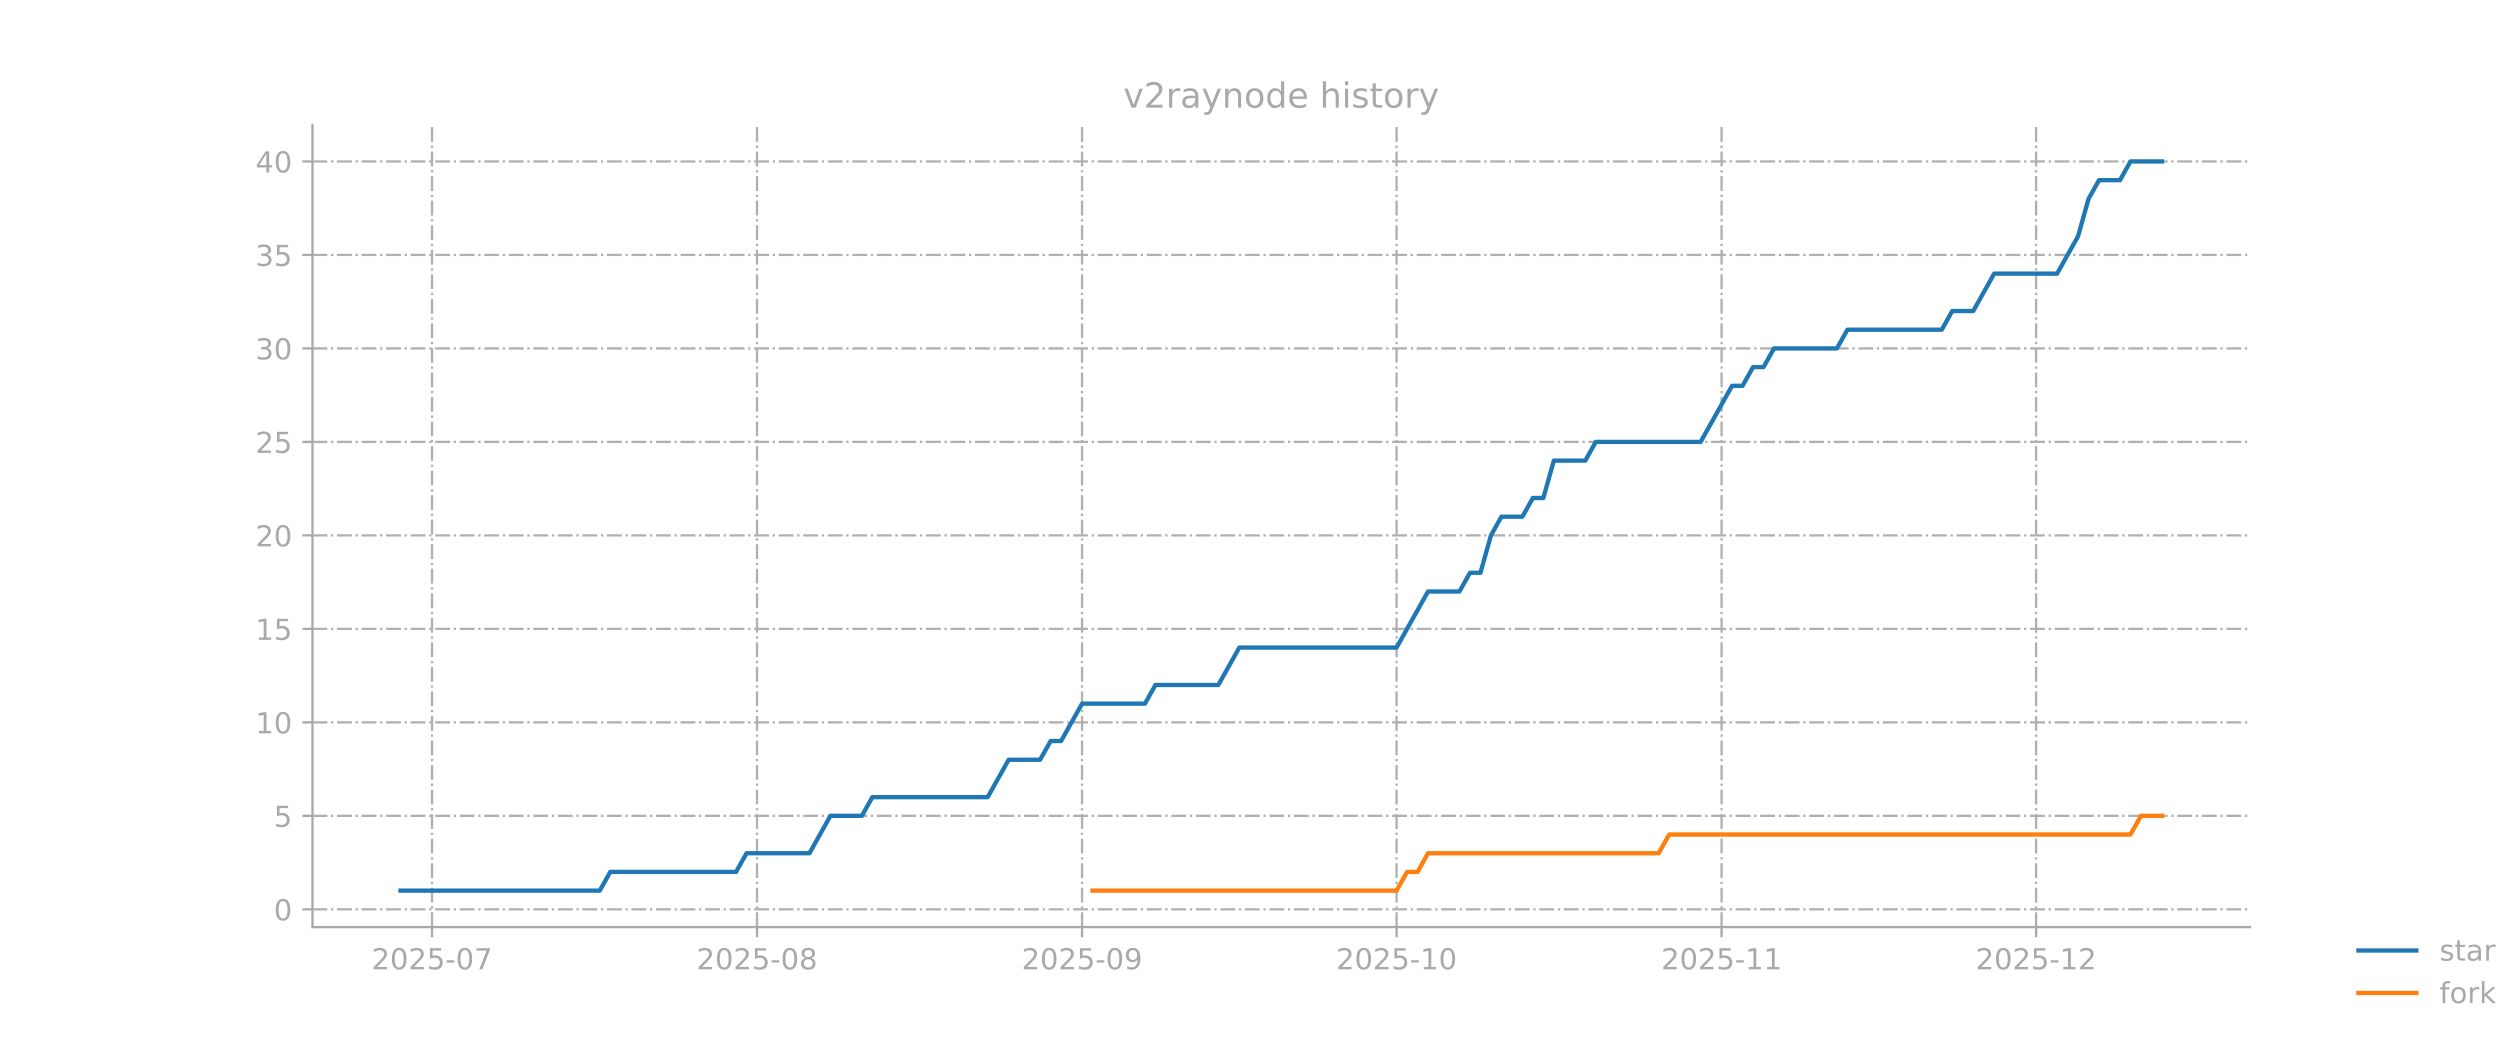
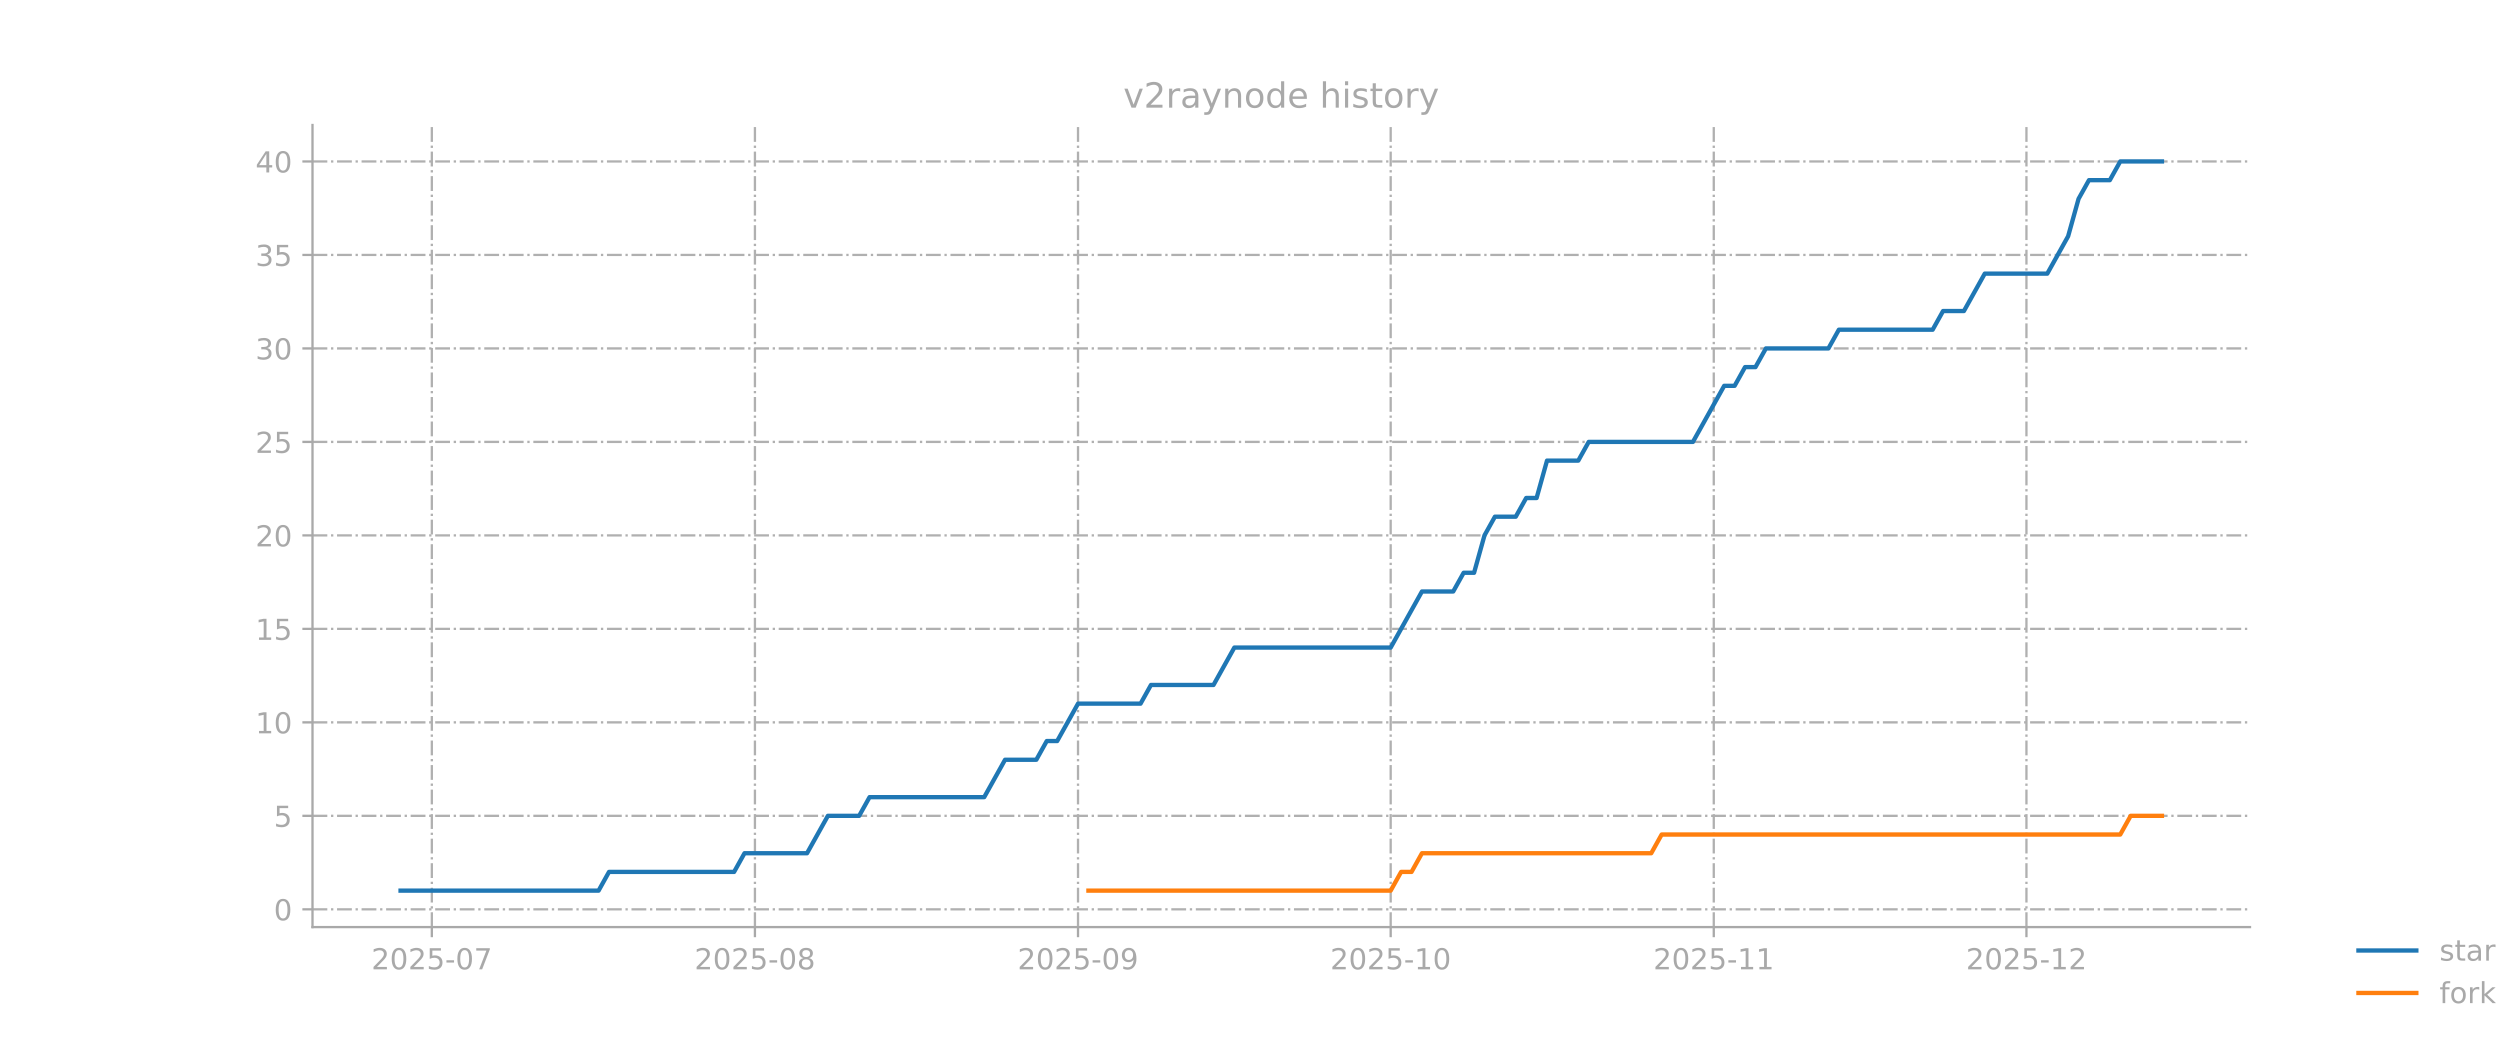
<svg xmlns="http://www.w3.org/2000/svg" xmlns:xlink="http://www.w3.org/1999/xlink" width="864pt" height="360pt" viewBox="0 0 864 360" version="1.1">
  <defs>
    <style type="text/css">*{stroke-linejoin: round; stroke-linecap: butt}</style>
  </defs>
  <g id="figure_1">
    <g id="patch_1">
      <path d="M 0 360  L 864 360  L 864 0  L 0 0  L 0 360  z " style="fill: none; opacity: 0" />
    </g>
    <g id="axes_1">
      <g id="patch_2">
        <path d="M 108 320.4  L 777.6 320.4  L 777.6 43.2  L 108 43.2  L 108 320.4  z " style="fill: none; opacity: 0" />
      </g>
      <g id="matplotlib.axis_1">
        <g id="xtick_1">
          <g id="line2d_1">
-             <path d="M 149.306 320.4  L 149.306 43.2  " clip-path="url(#pf44a3a2ef0)" style="fill: none; stroke-dasharray: 5.12,1.28,0.8,1.28; stroke-dashoffset: 0; stroke: #b0b0b0; stroke-width: 0.8" />
+             <path d="M 149.242 320.4  L 149.242 43.2  " clip-path="url(#p4a48245d51)" style="fill: none; stroke-dasharray: 5.12,1.28,0.8,1.28; stroke-dashoffset: 0; stroke: #b0b0b0; stroke-width: 0.8" />
          </g>
          <g id="line2d_2">
            <defs>
-               <path id="meaacf8dfec" d="M 0 0  L 0 3.5  " style="stroke: #a9a9a9; stroke-width: 0.8" />
+               <path id="m61db019146" d="M 0 0  L 0 3.5  " style="stroke: #a9a9a9; stroke-width: 0.8" />
            </defs>
            <g>
-               <use xlink:href="#meaacf8dfec" x="149.306" y="320.4" style="fill: #a9a9a9; stroke: #a9a9a9; stroke-width: 0.8" />
+               <use xlink:href="#m61db019146" x="149.242" y="320.4" style="fill: #a9a9a9; stroke: #a9a9a9; stroke-width: 0.8" />
            </g>
          </g>
          <g id="text_1">
-             <g style="fill: #a9a9a9" transform="translate(128.4151 334.9984) scale(0.1 -0.1)">
+             <g style="fill: #a9a9a9" transform="translate(128.3508 334.9984) scale(0.1 -0.1)">
              <defs>
                <path id="DejaVuSans-32" d="M 1228 531  L 3431 531  L 3431 0  L 469 0  L 469 531  Q 828 903 1448 1529  Q 2069 2156 2228 2338  Q 2531 2678 2651 2914  Q 2772 3150 2772 3378  Q 2772 3750 2511 3984  Q 2250 4219 1831 4219  Q 1534 4219 1204 4116  Q 875 4013 500 3803  L 500 4441  Q 881 4594 1212 4672  Q 1544 4750 1819 4750  Q 2544 4750 2975 4387  Q 3406 4025 3406 3419  Q 3406 3131 3298 2873  Q 3191 2616 2906 2266  Q 2828 2175 2409 1742  Q 1991 1309 1228 531  z " transform="scale(0.015625)" />
                <path id="DejaVuSans-30" d="M 2034 4250  Q 1547 4250 1301 3770  Q 1056 3291 1056 2328  Q 1056 1369 1301 889  Q 1547 409 2034 409  Q 2525 409 2770 889  Q 3016 1369 3016 2328  Q 3016 3291 2770 3770  Q 2525 4250 2034 4250  z M 2034 4750  Q 2819 4750 3233 4129  Q 3647 3509 3647 2328  Q 3647 1150 3233 529  Q 2819 -91 2034 -91  Q 1250 -91 836 529  Q 422 1150 422 2328  Q 422 3509 836 4129  Q 1250 4750 2034 4750  z " transform="scale(0.015625)" />
                <path id="DejaVuSans-35" d="M 691 4666  L 3169 4666  L 3169 4134  L 1269 4134  L 1269 2991  Q 1406 3038 1543 3061  Q 1681 3084 1819 3084  Q 2600 3084 3056 2656  Q 3513 2228 3513 1497  Q 3513 744 3044 326  Q 2575 -91 1722 -91  Q 1428 -91 1123 -41  Q 819 9 494 109  L 494 744  Q 775 591 1075 516  Q 1375 441 1709 441  Q 2250 441 2565 725  Q 2881 1009 2881 1497  Q 2881 1984 2565 2268  Q 2250 2553 1709 2553  Q 1456 2553 1204 2497  Q 953 2441 691 2322  L 691 4666  z " transform="scale(0.015625)" />
                <path id="DejaVuSans-2d" d="M 313 2009  L 1997 2009  L 1997 1497  L 313 1497  L 313 2009  z " transform="scale(0.015625)" />
                <path id="DejaVuSans-37" d="M 525 4666  L 3525 4666  L 3525 4397  L 1831 0  L 1172 0  L 2766 4134  L 525 4134  L 525 4666  z " transform="scale(0.015625)" />
              </defs>
              <use xlink:href="#DejaVuSans-32" />
              <use xlink:href="#DejaVuSans-30" transform="translate(63.62305 0)" />
              <use xlink:href="#DejaVuSans-32" transform="translate(127.2461 0)" />
              <use xlink:href="#DejaVuSans-35" transform="translate(190.8691 0)" />
              <use xlink:href="#DejaVuSans-2d" transform="translate(254.4922 0)" />
              <use xlink:href="#DejaVuSans-30" transform="translate(290.5762 0)" />
              <use xlink:href="#DejaVuSans-37" transform="translate(354.1992 0)" />
            </g>
          </g>
        </g>
        <g id="xtick_2">
          <g id="line2d_3">
-             <path d="M 261.631 320.4  L 261.631 43.2  " clip-path="url(#pf44a3a2ef0)" style="fill: none; stroke-dasharray: 5.12,1.28,0.8,1.28; stroke-dashoffset: 0; stroke: #b0b0b0; stroke-width: 0.8" />
+             <path d="M 260.902 320.4  L 260.902 43.2  " clip-path="url(#p4a48245d51)" style="fill: none; stroke-dasharray: 5.12,1.28,0.8,1.28; stroke-dashoffset: 0; stroke: #b0b0b0; stroke-width: 0.8" />
          </g>
          <g id="line2d_4">
            <g>
-               <use xlink:href="#meaacf8dfec" x="261.631" y="320.4" style="fill: #a9a9a9; stroke: #a9a9a9; stroke-width: 0.8" />
+               <use xlink:href="#m61db019146" x="260.902" y="320.4" style="fill: #a9a9a9; stroke: #a9a9a9; stroke-width: 0.8" />
            </g>
          </g>
          <g id="text_2">
-             <g style="fill: #a9a9a9" transform="translate(240.7398 334.9984) scale(0.1 -0.1)">
+             <g style="fill: #a9a9a9" transform="translate(240.0108 334.9984) scale(0.1 -0.1)">
              <defs>
                <path id="DejaVuSans-38" d="M 2034 2216  Q 1584 2216 1326 1975  Q 1069 1734 1069 1313  Q 1069 891 1326 650  Q 1584 409 2034 409  Q 2484 409 2743 651  Q 3003 894 3003 1313  Q 3003 1734 2745 1975  Q 2488 2216 2034 2216  z M 1403 2484  Q 997 2584 770 2862  Q 544 3141 544 3541  Q 544 4100 942 4425  Q 1341 4750 2034 4750  Q 2731 4750 3128 4425  Q 3525 4100 3525 3541  Q 3525 3141 3298 2862  Q 3072 2584 2669 2484  Q 3125 2378 3379 2068  Q 3634 1759 3634 1313  Q 3634 634 3220 271  Q 2806 -91 2034 -91  Q 1263 -91 848 271  Q 434 634 434 1313  Q 434 1759 690 2068  Q 947 2378 1403 2484  z M 1172 3481  Q 1172 3119 1398 2916  Q 1625 2713 2034 2713  Q 2441 2713 2670 2916  Q 2900 3119 2900 3481  Q 2900 3844 2670 4047  Q 2441 4250 2034 4250  Q 1625 4250 1398 4047  Q 1172 3844 1172 3481  z " transform="scale(0.015625)" />
              </defs>
              <use xlink:href="#DejaVuSans-32" />
              <use xlink:href="#DejaVuSans-30" transform="translate(63.62305 0)" />
              <use xlink:href="#DejaVuSans-32" transform="translate(127.2461 0)" />
              <use xlink:href="#DejaVuSans-35" transform="translate(190.8691 0)" />
              <use xlink:href="#DejaVuSans-2d" transform="translate(254.4922 0)" />
              <use xlink:href="#DejaVuSans-30" transform="translate(290.5762 0)" />
              <use xlink:href="#DejaVuSans-38" transform="translate(354.1992 0)" />
            </g>
          </g>
        </g>
        <g id="xtick_3">
          <g id="line2d_5">
-             <path d="M 373.956 320.4  L 373.956 43.2  " clip-path="url(#pf44a3a2ef0)" style="fill: none; stroke-dasharray: 5.12,1.28,0.8,1.28; stroke-dashoffset: 0; stroke: #b0b0b0; stroke-width: 0.8" />
+             <path d="M 372.562 320.4  L 372.562 43.2  " clip-path="url(#p4a48245d51)" style="fill: none; stroke-dasharray: 5.12,1.28,0.8,1.28; stroke-dashoffset: 0; stroke: #b0b0b0; stroke-width: 0.8" />
          </g>
          <g id="line2d_6">
            <g>
-               <use xlink:href="#meaacf8dfec" x="373.956" y="320.4" style="fill: #a9a9a9; stroke: #a9a9a9; stroke-width: 0.8" />
+               <use xlink:href="#m61db019146" x="372.562" y="320.4" style="fill: #a9a9a9; stroke: #a9a9a9; stroke-width: 0.8" />
            </g>
          </g>
          <g id="text_3">
-             <g style="fill: #a9a9a9" transform="translate(353.0644 334.9984) scale(0.1 -0.1)">
+             <g style="fill: #a9a9a9" transform="translate(351.6708 334.9984) scale(0.1 -0.1)">
              <defs>
                <path id="DejaVuSans-39" d="M 703 97  L 703 672  Q 941 559 1184 500  Q 1428 441 1663 441  Q 2288 441 2617 861  Q 2947 1281 2994 2138  Q 2813 1869 2534 1725  Q 2256 1581 1919 1581  Q 1219 1581 811 2004  Q 403 2428 403 3163  Q 403 3881 828 4315  Q 1253 4750 1959 4750  Q 2769 4750 3195 4129  Q 3622 3509 3622 2328  Q 3622 1225 3098 567  Q 2575 -91 1691 -91  Q 1453 -91 1209 -44  Q 966 3 703 97  z M 1959 2075  Q 2384 2075 2632 2365  Q 2881 2656 2881 3163  Q 2881 3666 2632 3958  Q 2384 4250 1959 4250  Q 1534 4250 1286 3958  Q 1038 3666 1038 3163  Q 1038 2656 1286 2365  Q 1534 2075 1959 2075  z " transform="scale(0.015625)" />
              </defs>
              <use xlink:href="#DejaVuSans-32" />
              <use xlink:href="#DejaVuSans-30" transform="translate(63.62305 0)" />
              <use xlink:href="#DejaVuSans-32" transform="translate(127.2461 0)" />
              <use xlink:href="#DejaVuSans-35" transform="translate(190.8691 0)" />
              <use xlink:href="#DejaVuSans-2d" transform="translate(254.4922 0)" />
              <use xlink:href="#DejaVuSans-30" transform="translate(290.5762 0)" />
              <use xlink:href="#DejaVuSans-39" transform="translate(354.1992 0)" />
            </g>
          </g>
        </g>
        <g id="xtick_4">
          <g id="line2d_7">
-             <path d="M 482.657 320.4  L 482.657 43.2  " clip-path="url(#pf44a3a2ef0)" style="fill: none; stroke-dasharray: 5.12,1.28,0.8,1.28; stroke-dashoffset: 0; stroke: #b0b0b0; stroke-width: 0.8" />
+             <path d="M 480.62 320.4  L 480.62 43.2  " clip-path="url(#p4a48245d51)" style="fill: none; stroke-dasharray: 5.12,1.28,0.8,1.28; stroke-dashoffset: 0; stroke: #b0b0b0; stroke-width: 0.8" />
          </g>
          <g id="line2d_8">
            <g>
-               <use xlink:href="#meaacf8dfec" x="482.657" y="320.4" style="fill: #a9a9a9; stroke: #a9a9a9; stroke-width: 0.8" />
+               <use xlink:href="#m61db019146" x="480.62" y="320.4" style="fill: #a9a9a9; stroke: #a9a9a9; stroke-width: 0.8" />
            </g>
          </g>
          <g id="text_4">
-             <g style="fill: #a9a9a9" transform="translate(461.7657 334.9984) scale(0.1 -0.1)">
+             <g style="fill: #a9a9a9" transform="translate(459.7289 334.9984) scale(0.1 -0.1)">
              <defs>
                <path id="DejaVuSans-31" d="M 794 531  L 1825 531  L 1825 4091  L 703 3866  L 703 4441  L 1819 4666  L 2450 4666  L 2450 531  L 3481 531  L 3481 0  L 794 0  L 794 531  z " transform="scale(0.015625)" />
              </defs>
              <use xlink:href="#DejaVuSans-32" />
              <use xlink:href="#DejaVuSans-30" transform="translate(63.62305 0)" />
              <use xlink:href="#DejaVuSans-32" transform="translate(127.2461 0)" />
              <use xlink:href="#DejaVuSans-35" transform="translate(190.8691 0)" />
              <use xlink:href="#DejaVuSans-2d" transform="translate(254.4922 0)" />
              <use xlink:href="#DejaVuSans-31" transform="translate(290.5762 0)" />
              <use xlink:href="#DejaVuSans-30" transform="translate(354.1992 0)" />
            </g>
          </g>
        </g>
        <g id="xtick_5">
          <g id="line2d_9">
-             <path d="M 594.982 320.4  L 594.982 43.2  " clip-path="url(#pf44a3a2ef0)" style="fill: none; stroke-dasharray: 5.12,1.28,0.8,1.28; stroke-dashoffset: 0; stroke: #b0b0b0; stroke-width: 0.8" />
+             <path d="M 592.28 320.4  L 592.28 43.2  " clip-path="url(#p4a48245d51)" style="fill: none; stroke-dasharray: 5.12,1.28,0.8,1.28; stroke-dashoffset: 0; stroke: #b0b0b0; stroke-width: 0.8" />
          </g>
          <g id="line2d_10">
            <g>
-               <use xlink:href="#meaacf8dfec" x="594.982" y="320.4" style="fill: #a9a9a9; stroke: #a9a9a9; stroke-width: 0.8" />
+               <use xlink:href="#m61db019146" x="592.28" y="320.4" style="fill: #a9a9a9; stroke: #a9a9a9; stroke-width: 0.8" />
            </g>
          </g>
          <g id="text_5">
-             <g style="fill: #a9a9a9" transform="translate(574.0904 334.9984) scale(0.1 -0.1)">
+             <g style="fill: #a9a9a9" transform="translate(571.389 334.9984) scale(0.1 -0.1)">
              <use xlink:href="#DejaVuSans-32" />
              <use xlink:href="#DejaVuSans-30" transform="translate(63.62305 0)" />
              <use xlink:href="#DejaVuSans-32" transform="translate(127.2461 0)" />
              <use xlink:href="#DejaVuSans-35" transform="translate(190.8691 0)" />
              <use xlink:href="#DejaVuSans-2d" transform="translate(254.4922 0)" />
              <use xlink:href="#DejaVuSans-31" transform="translate(290.5762 0)" />
              <use xlink:href="#DejaVuSans-31" transform="translate(354.1992 0)" />
            </g>
          </g>
        </g>
        <g id="xtick_6">
          <g id="line2d_11">
-             <path d="M 703.683 320.4  L 703.683 43.2  " clip-path="url(#pf44a3a2ef0)" style="fill: none; stroke-dasharray: 5.12,1.28,0.8,1.28; stroke-dashoffset: 0; stroke: #b0b0b0; stroke-width: 0.8" />
+             <path d="M 700.338 320.4  L 700.338 43.2  " clip-path="url(#p4a48245d51)" style="fill: none; stroke-dasharray: 5.12,1.28,0.8,1.28; stroke-dashoffset: 0; stroke: #b0b0b0; stroke-width: 0.8" />
          </g>
          <g id="line2d_12">
            <g>
-               <use xlink:href="#meaacf8dfec" x="703.683" y="320.4" style="fill: #a9a9a9; stroke: #a9a9a9; stroke-width: 0.8" />
+               <use xlink:href="#m61db019146" x="700.338" y="320.4" style="fill: #a9a9a9; stroke: #a9a9a9; stroke-width: 0.8" />
            </g>
          </g>
          <g id="text_6">
-             <g style="fill: #a9a9a9" transform="translate(682.7917 334.9984) scale(0.1 -0.1)">
+             <g style="fill: #a9a9a9" transform="translate(679.4471 334.9984) scale(0.1 -0.1)">
              <use xlink:href="#DejaVuSans-32" />
              <use xlink:href="#DejaVuSans-30" transform="translate(63.62305 0)" />
              <use xlink:href="#DejaVuSans-32" transform="translate(127.2461 0)" />
              <use xlink:href="#DejaVuSans-35" transform="translate(190.8691 0)" />
              <use xlink:href="#DejaVuSans-2d" transform="translate(254.4922 0)" />
              <use xlink:href="#DejaVuSans-31" transform="translate(290.5762 0)" />
              <use xlink:href="#DejaVuSans-32" transform="translate(354.1992 0)" />
            </g>
          </g>
        </g>
      </g>
      <g id="matplotlib.axis_2">
        <g id="ytick_1">
          <g id="line2d_13">
-             <path d="M 108 314.262  L 777.6 314.262  " clip-path="url(#pf44a3a2ef0)" style="fill: none; stroke-dasharray: 5.12,1.28,0.8,1.28; stroke-dashoffset: 0; stroke: #b0b0b0; stroke-width: 0.8" />
+             <path d="M 108 314.262  L 777.6 314.262  " clip-path="url(#p4a48245d51)" style="fill: none; stroke-dasharray: 5.12,1.28,0.8,1.28; stroke-dashoffset: 0; stroke: #b0b0b0; stroke-width: 0.8" />
          </g>
          <g id="line2d_14">
            <defs>
-               <path id="mec40dddf67" d="M 0 0  L -3.5 0  " style="stroke: #a9a9a9; stroke-width: 0.8" />
+               <path id="mdeb0ba31e9" d="M 0 0  L -3.5 0  " style="stroke: #a9a9a9; stroke-width: 0.8" />
            </defs>
            <g>
-               <use xlink:href="#mec40dddf67" x="108" y="314.262" style="fill: #a9a9a9; stroke: #a9a9a9; stroke-width: 0.8" />
+               <use xlink:href="#mdeb0ba31e9" x="108" y="314.262" style="fill: #a9a9a9; stroke: #a9a9a9; stroke-width: 0.8" />
            </g>
          </g>
          <g id="text_7">
            <g style="fill: #a9a9a9" transform="translate(94.6375 318.0608) scale(0.1 -0.1)">
              <use xlink:href="#DejaVuSans-30" />
            </g>
          </g>
        </g>
        <g id="ytick_2">
          <g id="line2d_15">
-             <path d="M 108 281.954  L 777.6 281.954  " clip-path="url(#pf44a3a2ef0)" style="fill: none; stroke-dasharray: 5.12,1.28,0.8,1.28; stroke-dashoffset: 0; stroke: #b0b0b0; stroke-width: 0.8" />
+             <path d="M 108 281.954  L 777.6 281.954  " clip-path="url(#p4a48245d51)" style="fill: none; stroke-dasharray: 5.12,1.28,0.8,1.28; stroke-dashoffset: 0; stroke: #b0b0b0; stroke-width: 0.8" />
          </g>
          <g id="line2d_16">
            <g>
-               <use xlink:href="#mec40dddf67" x="108" y="281.954" style="fill: #a9a9a9; stroke: #a9a9a9; stroke-width: 0.8" />
+               <use xlink:href="#mdeb0ba31e9" x="108" y="281.954" style="fill: #a9a9a9; stroke: #a9a9a9; stroke-width: 0.8" />
            </g>
          </g>
          <g id="text_8">
            <g style="fill: #a9a9a9" transform="translate(94.6375 285.7531) scale(0.1 -0.1)">
              <use xlink:href="#DejaVuSans-35" />
            </g>
          </g>
        </g>
        <g id="ytick_3">
          <g id="line2d_17">
-             <path d="M 108 249.646  L 777.6 249.646  " clip-path="url(#pf44a3a2ef0)" style="fill: none; stroke-dasharray: 5.12,1.28,0.8,1.28; stroke-dashoffset: 0; stroke: #b0b0b0; stroke-width: 0.8" />
+             <path d="M 108 249.646  L 777.6 249.646  " clip-path="url(#p4a48245d51)" style="fill: none; stroke-dasharray: 5.12,1.28,0.8,1.28; stroke-dashoffset: 0; stroke: #b0b0b0; stroke-width: 0.8" />
          </g>
          <g id="line2d_18">
            <g>
-               <use xlink:href="#mec40dddf67" x="108" y="249.646" style="fill: #a9a9a9; stroke: #a9a9a9; stroke-width: 0.8" />
+               <use xlink:href="#mdeb0ba31e9" x="108" y="249.646" style="fill: #a9a9a9; stroke: #a9a9a9; stroke-width: 0.8" />
            </g>
          </g>
          <g id="text_9">
            <g style="fill: #a9a9a9" transform="translate(88.275 253.4454) scale(0.1 -0.1)">
              <use xlink:href="#DejaVuSans-31" />
              <use xlink:href="#DejaVuSans-30" transform="translate(63.62305 0)" />
            </g>
          </g>
        </g>
        <g id="ytick_4">
          <g id="line2d_19">
-             <path d="M 108 217.338  L 777.6 217.338  " clip-path="url(#pf44a3a2ef0)" style="fill: none; stroke-dasharray: 5.12,1.28,0.8,1.28; stroke-dashoffset: 0; stroke: #b0b0b0; stroke-width: 0.8" />
+             <path d="M 108 217.338  L 777.6 217.338  " clip-path="url(#p4a48245d51)" style="fill: none; stroke-dasharray: 5.12,1.28,0.8,1.28; stroke-dashoffset: 0; stroke: #b0b0b0; stroke-width: 0.8" />
          </g>
          <g id="line2d_20">
            <g>
-               <use xlink:href="#mec40dddf67" x="108" y="217.338" style="fill: #a9a9a9; stroke: #a9a9a9; stroke-width: 0.8" />
+               <use xlink:href="#mdeb0ba31e9" x="108" y="217.338" style="fill: #a9a9a9; stroke: #a9a9a9; stroke-width: 0.8" />
            </g>
          </g>
          <g id="text_10">
            <g style="fill: #a9a9a9" transform="translate(88.275 221.1377) scale(0.1 -0.1)">
              <use xlink:href="#DejaVuSans-31" />
              <use xlink:href="#DejaVuSans-35" transform="translate(63.62305 0)" />
            </g>
          </g>
        </g>
        <g id="ytick_5">
          <g id="line2d_21">
-             <path d="M 108 185.031  L 777.6 185.031  " clip-path="url(#pf44a3a2ef0)" style="fill: none; stroke-dasharray: 5.12,1.28,0.8,1.28; stroke-dashoffset: 0; stroke: #b0b0b0; stroke-width: 0.8" />
+             <path d="M 108 185.031  L 777.6 185.031  " clip-path="url(#p4a48245d51)" style="fill: none; stroke-dasharray: 5.12,1.28,0.8,1.28; stroke-dashoffset: 0; stroke: #b0b0b0; stroke-width: 0.8" />
          </g>
          <g id="line2d_22">
            <g>
-               <use xlink:href="#mec40dddf67" x="108" y="185.031" style="fill: #a9a9a9; stroke: #a9a9a9; stroke-width: 0.8" />
+               <use xlink:href="#mdeb0ba31e9" x="108" y="185.031" style="fill: #a9a9a9; stroke: #a9a9a9; stroke-width: 0.8" />
            </g>
          </g>
          <g id="text_11">
            <g style="fill: #a9a9a9" transform="translate(88.275 188.83) scale(0.1 -0.1)">
              <use xlink:href="#DejaVuSans-32" />
              <use xlink:href="#DejaVuSans-30" transform="translate(63.62305 0)" />
            </g>
          </g>
        </g>
        <g id="ytick_6">
          <g id="line2d_23">
-             <path d="M 108 152.723  L 777.6 152.723  " clip-path="url(#pf44a3a2ef0)" style="fill: none; stroke-dasharray: 5.12,1.28,0.8,1.28; stroke-dashoffset: 0; stroke: #b0b0b0; stroke-width: 0.8" />
+             <path d="M 108 152.723  L 777.6 152.723  " clip-path="url(#p4a48245d51)" style="fill: none; stroke-dasharray: 5.12,1.28,0.8,1.28; stroke-dashoffset: 0; stroke: #b0b0b0; stroke-width: 0.8" />
          </g>
          <g id="line2d_24">
            <g>
-               <use xlink:href="#mec40dddf67" x="108" y="152.723" style="fill: #a9a9a9; stroke: #a9a9a9; stroke-width: 0.8" />
+               <use xlink:href="#mdeb0ba31e9" x="108" y="152.723" style="fill: #a9a9a9; stroke: #a9a9a9; stroke-width: 0.8" />
            </g>
          </g>
          <g id="text_12">
            <g style="fill: #a9a9a9" transform="translate(88.275 156.5223) scale(0.1 -0.1)">
              <use xlink:href="#DejaVuSans-32" />
              <use xlink:href="#DejaVuSans-35" transform="translate(63.62305 0)" />
            </g>
          </g>
        </g>
        <g id="ytick_7">
          <g id="line2d_25">
-             <path d="M 108 120.415  L 777.6 120.415  " clip-path="url(#pf44a3a2ef0)" style="fill: none; stroke-dasharray: 5.12,1.28,0.8,1.28; stroke-dashoffset: 0; stroke: #b0b0b0; stroke-width: 0.8" />
+             <path d="M 108 120.415  L 777.6 120.415  " clip-path="url(#p4a48245d51)" style="fill: none; stroke-dasharray: 5.12,1.28,0.8,1.28; stroke-dashoffset: 0; stroke: #b0b0b0; stroke-width: 0.8" />
          </g>
          <g id="line2d_26">
            <g>
-               <use xlink:href="#mec40dddf67" x="108" y="120.415" style="fill: #a9a9a9; stroke: #a9a9a9; stroke-width: 0.8" />
+               <use xlink:href="#mdeb0ba31e9" x="108" y="120.415" style="fill: #a9a9a9; stroke: #a9a9a9; stroke-width: 0.8" />
            </g>
          </g>
          <g id="text_13">
            <g style="fill: #a9a9a9" transform="translate(88.275 124.2146) scale(0.1 -0.1)">
              <defs>
                <path id="DejaVuSans-33" d="M 2597 2516  Q 3050 2419 3304 2112  Q 3559 1806 3559 1356  Q 3559 666 3084 287  Q 2609 -91 1734 -91  Q 1441 -91 1130 -33  Q 819 25 488 141  L 488 750  Q 750 597 1062 519  Q 1375 441 1716 441  Q 2309 441 2620 675  Q 2931 909 2931 1356  Q 2931 1769 2642 2001  Q 2353 2234 1838 2234  L 1294 2234  L 1294 2753  L 1863 2753  Q 2328 2753 2575 2939  Q 2822 3125 2822 3475  Q 2822 3834 2567 4026  Q 2313 4219 1838 4219  Q 1578 4219 1281 4162  Q 984 4106 628 3988  L 628 4550  Q 988 4650 1302 4700  Q 1616 4750 1894 4750  Q 2613 4750 3031 4423  Q 3450 4097 3450 3541  Q 3450 3153 3228 2886  Q 3006 2619 2597 2516  z " transform="scale(0.015625)" />
              </defs>
              <use xlink:href="#DejaVuSans-33" />
              <use xlink:href="#DejaVuSans-30" transform="translate(63.62305 0)" />
            </g>
          </g>
        </g>
        <g id="ytick_8">
          <g id="line2d_27">
-             <path d="M 108 88.108  L 777.6 88.108  " clip-path="url(#pf44a3a2ef0)" style="fill: none; stroke-dasharray: 5.12,1.28,0.8,1.28; stroke-dashoffset: 0; stroke: #b0b0b0; stroke-width: 0.8" />
+             <path d="M 108 88.108  L 777.6 88.108  " clip-path="url(#p4a48245d51)" style="fill: none; stroke-dasharray: 5.12,1.28,0.8,1.28; stroke-dashoffset: 0; stroke: #b0b0b0; stroke-width: 0.8" />
          </g>
          <g id="line2d_28">
            <g>
-               <use xlink:href="#mec40dddf67" x="108" y="88.108" style="fill: #a9a9a9; stroke: #a9a9a9; stroke-width: 0.8" />
+               <use xlink:href="#mdeb0ba31e9" x="108" y="88.108" style="fill: #a9a9a9; stroke: #a9a9a9; stroke-width: 0.8" />
            </g>
          </g>
          <g id="text_14">
            <g style="fill: #a9a9a9" transform="translate(88.275 91.90691) scale(0.1 -0.1)">
              <use xlink:href="#DejaVuSans-33" />
              <use xlink:href="#DejaVuSans-35" transform="translate(63.62305 0)" />
            </g>
          </g>
        </g>
        <g id="ytick_9">
          <g id="line2d_29">
-             <path d="M 108 55.8  L 777.6 55.8  " clip-path="url(#pf44a3a2ef0)" style="fill: none; stroke-dasharray: 5.12,1.28,0.8,1.28; stroke-dashoffset: 0; stroke: #b0b0b0; stroke-width: 0.8" />
+             <path d="M 108 55.8  L 777.6 55.8  " clip-path="url(#p4a48245d51)" style="fill: none; stroke-dasharray: 5.12,1.28,0.8,1.28; stroke-dashoffset: 0; stroke: #b0b0b0; stroke-width: 0.8" />
          </g>
          <g id="line2d_30">
            <g>
-               <use xlink:href="#mec40dddf67" x="108" y="55.8" style="fill: #a9a9a9; stroke: #a9a9a9; stroke-width: 0.8" />
+               <use xlink:href="#mdeb0ba31e9" x="108" y="55.8" style="fill: #a9a9a9; stroke: #a9a9a9; stroke-width: 0.8" />
            </g>
          </g>
          <g id="text_15">
            <g style="fill: #a9a9a9" transform="translate(88.275 59.59922) scale(0.1 -0.1)">
              <defs>
                <path id="DejaVuSans-34" d="M 2419 4116  L 825 1625  L 2419 1625  L 2419 4116  z M 2253 4666  L 3047 4666  L 3047 1625  L 3713 1625  L 3713 1100  L 3047 1100  L 3047 0  L 2419 0  L 2419 1100  L 313 1100  L 313 1709  L 2253 4666  z " transform="scale(0.015625)" />
              </defs>
              <use xlink:href="#DejaVuSans-34" />
              <use xlink:href="#DejaVuSans-30" transform="translate(63.62305 0)" />
            </g>
          </g>
        </g>
      </g>
      <g id="line2d_31">
-         <path d="M 138.436 307.8  L 207.281 307.8  L 210.904 301.338  L 254.384 301.338  L 258.008 294.877  L 279.748 294.877  L 286.995 281.954  L 297.865 281.954  L 301.488 275.492  L 341.345 275.492  L 348.592 262.569  L 359.462 262.569  L 363.086 256.108  L 366.709 256.108  L 373.956 243.185  L 395.696 243.185  L 399.319 236.723  L 421.06 236.723  L 428.306 223.8  L 482.657 223.8  L 493.527 204.415  L 504.397 204.415  L 508.021 197.954  L 511.644 197.954  L 515.268 185.031  L 518.891 178.569  L 526.138 178.569  L 529.761 172.108  L 533.384 172.108  L 537.008 159.185  L 547.878 159.185  L 551.501 152.723  L 587.735 152.723  L 598.605 133.338  L 602.229 133.338  L 605.852 126.877  L 609.475 126.877  L 613.099 120.415  L 634.839 120.415  L 638.462 113.954  L 671.073 113.954  L 674.696 107.492  L 681.943 107.492  L 689.19 94.569  L 710.93 94.569  L 718.177 81.646  L 721.8 68.723  L 725.423 62.262  L 732.67 62.262  L 736.294 55.8  L 747.164 55.8  L 747.164 55.8  " clip-path="url(#pf44a3a2ef0)" style="fill: none; stroke: #1f77b4; stroke-width: 1.5; stroke-linecap: square" />
+         <path d="M 138.436 307.8  L 206.873 307.8  L 210.475 301.338  L 253.698 301.338  L 257.3 294.877  L 278.912 294.877  L 286.116 281.954  L 296.922 281.954  L 300.524 275.492  L 340.145 275.492  L 347.349 262.569  L 358.154 262.569  L 361.756 256.108  L 365.358 256.108  L 372.562 243.185  L 394.174 243.185  L 397.776 236.723  L 419.387 236.723  L 426.591 223.8  L 480.62 223.8  L 491.426 204.415  L 502.232 204.415  L 505.834 197.954  L 509.436 197.954  L 513.038 185.031  L 516.64 178.569  L 523.844 178.569  L 527.446 172.108  L 531.047 172.108  L 534.649 159.185  L 545.455 159.185  L 549.057 152.723  L 585.076 152.723  L 595.882 133.338  L 599.484 133.338  L 603.086 126.877  L 606.688 126.877  L 610.29 120.415  L 631.902 120.415  L 635.504 113.954  L 667.921 113.954  L 671.523 107.492  L 678.727 107.492  L 685.931 94.569  L 707.542 94.569  L 714.746 81.646  L 718.348 68.723  L 721.95 62.262  L 729.154 62.262  L 732.756 55.8  L 747.164 55.8  L 747.164 55.8  " clip-path="url(#p4a48245d51)" style="fill: none; stroke: #1f77b4; stroke-width: 1.5; stroke-linecap: square" />
      </g>
      <g id="line2d_32">
-         <path d="M 377.579 307.8  L 381.203 307.8  L 384.826 307.8  L 388.449 307.8  L 392.073 307.8  L 395.696 307.8  L 399.319 307.8  L 402.943 307.8  L 406.566 307.8  L 410.19 307.8  L 413.813 307.8  L 417.436 307.8  L 421.06 307.8  L 424.683 307.8  L 428.306 307.8  L 431.93 307.8  L 435.553 307.8  L 439.177 307.8  L 442.8 307.8  L 446.423 307.8  L 450.047 307.8  L 453.67 307.8  L 457.294 307.8  L 460.917 307.8  L 464.54 307.8  L 468.164 307.8  L 471.787 307.8  L 475.41 307.8  L 479.034 307.8  L 482.657 307.8  L 486.281 301.338  L 489.904 301.338  L 493.527 294.877  L 497.151 294.877  L 500.774 294.877  L 504.397 294.877  L 508.021 294.877  L 511.644 294.877  L 515.268 294.877  L 518.891 294.877  L 522.514 294.877  L 526.138 294.877  L 529.761 294.877  L 533.384 294.877  L 537.008 294.877  L 540.631 294.877  L 544.255 294.877  L 547.878 294.877  L 551.501 294.877  L 555.125 294.877  L 558.748 294.877  L 562.371 294.877  L 565.995 294.877  L 569.618 294.877  L 573.242 294.877  L 576.865 288.415  L 580.488 288.415  L 584.112 288.415  L 587.735 288.415  L 591.358 288.415  L 594.982 288.415  L 598.605 288.415  L 602.229 288.415  L 605.852 288.415  L 609.475 288.415  L 613.099 288.415  L 616.722 288.415  L 620.345 288.415  L 623.969 288.415  L 627.592 288.415  L 631.216 288.415  L 634.839 288.415  L 638.462 288.415  L 642.086 288.415  L 645.709 288.415  L 649.332 288.415  L 652.956 288.415  L 656.579 288.415  L 660.203 288.415  L 663.826 288.415  L 667.449 288.415  L 671.073 288.415  L 674.696 288.415  L 678.319 288.415  L 681.943 288.415  L 685.566 288.415  L 689.19 288.415  L 692.813 288.415  L 696.436 288.415  L 700.06 288.415  L 703.683 288.415  L 707.306 288.415  L 710.93 288.415  L 714.553 288.415  L 718.177 288.415  L 721.8 288.415  L 725.423 288.415  L 729.047 288.415  L 732.67 288.415  L 736.294 288.415  L 739.917 281.954  L 743.54 281.954  L 747.164 281.954  " clip-path="url(#pf44a3a2ef0)" style="fill: none; stroke: #ff7f0e; stroke-width: 1.5; stroke-linecap: square" />
+         <path d="M 376.164 307.8  L 379.766 307.8  L 383.368 307.8  L 386.97 307.8  L 390.572 307.8  L 394.174 307.8  L 397.776 307.8  L 401.378 307.8  L 404.98 307.8  L 408.582 307.8  L 412.184 307.8  L 415.785 307.8  L 419.387 307.8  L 422.989 307.8  L 426.591 307.8  L 430.193 307.8  L 433.795 307.8  L 437.397 307.8  L 440.999 307.8  L 444.601 307.8  L 448.203 307.8  L 451.805 307.8  L 455.407 307.8  L 459.009 307.8  L 462.611 307.8  L 466.213 307.8  L 469.815 307.8  L 473.416 307.8  L 477.018 307.8  L 480.62 307.8  L 484.222 301.338  L 487.824 301.338  L 491.426 294.877  L 495.028 294.877  L 498.63 294.877  L 502.232 294.877  L 505.834 294.877  L 509.436 294.877  L 513.038 294.877  L 516.64 294.877  L 520.242 294.877  L 523.844 294.877  L 527.446 294.877  L 531.047 294.877  L 534.649 294.877  L 538.251 294.877  L 541.853 294.877  L 545.455 294.877  L 549.057 294.877  L 552.659 294.877  L 556.261 294.877  L 559.863 294.877  L 563.465 294.877  L 567.067 294.877  L 570.669 294.877  L 574.271 288.415  L 577.873 288.415  L 581.475 288.415  L 585.076 288.415  L 588.678 288.415  L 592.28 288.415  L 595.882 288.415  L 599.484 288.415  L 603.086 288.415  L 606.688 288.415  L 610.29 288.415  L 613.892 288.415  L 617.494 288.415  L 621.096 288.415  L 624.698 288.415  L 628.3 288.415  L 631.902 288.415  L 635.504 288.415  L 639.106 288.415  L 642.707 288.415  L 646.309 288.415  L 649.911 288.415  L 653.513 288.415  L 657.115 288.415  L 660.717 288.415  L 664.319 288.415  L 667.921 288.415  L 671.523 288.415  L 675.125 288.415  L 678.727 288.415  L 682.329 288.415  L 685.931 288.415  L 689.533 288.415  L 693.135 288.415  L 696.737 288.415  L 700.338 288.415  L 703.94 288.415  L 707.542 288.415  L 711.144 288.415  L 714.746 288.415  L 718.348 288.415  L 721.95 288.415  L 725.552 288.415  L 729.154 288.415  L 732.756 288.415  L 736.358 281.954  L 739.96 281.954  L 743.562 281.954  L 747.164 281.954  " clip-path="url(#p4a48245d51)" style="fill: none; stroke: #ff7f0e; stroke-width: 1.5; stroke-linecap: square" />
      </g>
      <g id="patch_3">
        <path d="M 108 320.4  L 108 43.2  " style="fill: none; stroke: #a9a9a9; stroke-width: 0.8; stroke-linejoin: miter; stroke-linecap: square" />
      </g>
      <g id="patch_4">
        <path d="M 777.6 320.4  L 777.6 43.2  " style="fill: none" />
      </g>
      <g id="patch_5">
        <path d="M 108 320.4  L 777.6 320.4  " style="fill: none; stroke: #a9a9a9; stroke-width: 0.8; stroke-linejoin: miter; stroke-linecap: square" />
      </g>
      <g id="patch_6">
        <path d="M 108 43.2  L 777.6 43.2  " style="fill: none" />
      </g>
      <g id="text_16">
        <g style="fill: #a9a9a9" transform="translate(388.2188 37.2) scale(0.12 -0.12)">
          <defs>
            <path id="DejaVuSans-76" d="M 191 3500  L 800 3500  L 1894 563  L 2988 3500  L 3597 3500  L 2284 0  L 1503 0  L 191 3500  z " transform="scale(0.015625)" />
            <path id="DejaVuSans-72" d="M 2631 2963  Q 2534 3019 2420 3045  Q 2306 3072 2169 3072  Q 1681 3072 1420 2755  Q 1159 2438 1159 1844  L 1159 0  L 581 0  L 581 3500  L 1159 3500  L 1159 2956  Q 1341 3275 1631 3429  Q 1922 3584 2338 3584  Q 2397 3584 2469 3576  Q 2541 3569 2628 3553  L 2631 2963  z " transform="scale(0.015625)" />
            <path id="DejaVuSans-61" d="M 2194 1759  Q 1497 1759 1228 1600  Q 959 1441 959 1056  Q 959 750 1161 570  Q 1363 391 1709 391  Q 2188 391 2477 730  Q 2766 1069 2766 1631  L 2766 1759  L 2194 1759  z M 3341 1997  L 3341 0  L 2766 0  L 2766 531  Q 2569 213 2275 61  Q 1981 -91 1556 -91  Q 1019 -91 701 211  Q 384 513 384 1019  Q 384 1609 779 1909  Q 1175 2209 1959 2209  L 2766 2209  L 2766 2266  Q 2766 2663 2505 2880  Q 2244 3097 1772 3097  Q 1472 3097 1187 3025  Q 903 2953 641 2809  L 641 3341  Q 956 3463 1253 3523  Q 1550 3584 1831 3584  Q 2591 3584 2966 3190  Q 3341 2797 3341 1997  z " transform="scale(0.015625)" />
            <path id="DejaVuSans-79" d="M 2059 -325  Q 1816 -950 1584 -1140  Q 1353 -1331 966 -1331  L 506 -1331  L 506 -850  L 844 -850  Q 1081 -850 1212 -737  Q 1344 -625 1503 -206  L 1606 56  L 191 3500  L 800 3500  L 1894 763  L 2988 3500  L 3597 3500  L 2059 -325  z " transform="scale(0.015625)" />
            <path id="DejaVuSans-6e" d="M 3513 2113  L 3513 0  L 2938 0  L 2938 2094  Q 2938 2591 2744 2837  Q 2550 3084 2163 3084  Q 1697 3084 1428 2787  Q 1159 2491 1159 1978  L 1159 0  L 581 0  L 581 3500  L 1159 3500  L 1159 2956  Q 1366 3272 1645 3428  Q 1925 3584 2291 3584  Q 2894 3584 3203 3211  Q 3513 2838 3513 2113  z " transform="scale(0.015625)" />
            <path id="DejaVuSans-6f" d="M 1959 3097  Q 1497 3097 1228 2736  Q 959 2375 959 1747  Q 959 1119 1226 758  Q 1494 397 1959 397  Q 2419 397 2687 759  Q 2956 1122 2956 1747  Q 2956 2369 2687 2733  Q 2419 3097 1959 3097  z M 1959 3584  Q 2709 3584 3137 3096  Q 3566 2609 3566 1747  Q 3566 888 3137 398  Q 2709 -91 1959 -91  Q 1206 -91 779 398  Q 353 888 353 1747  Q 353 2609 779 3096  Q 1206 3584 1959 3584  z " transform="scale(0.015625)" />
            <path id="DejaVuSans-64" d="M 2906 2969  L 2906 4863  L 3481 4863  L 3481 0  L 2906 0  L 2906 525  Q 2725 213 2448 61  Q 2172 -91 1784 -91  Q 1150 -91 751 415  Q 353 922 353 1747  Q 353 2572 751 3078  Q 1150 3584 1784 3584  Q 2172 3584 2448 3432  Q 2725 3281 2906 2969  z M 947 1747  Q 947 1113 1208 752  Q 1469 391 1925 391  Q 2381 391 2643 752  Q 2906 1113 2906 1747  Q 2906 2381 2643 2742  Q 2381 3103 1925 3103  Q 1469 3103 1208 2742  Q 947 2381 947 1747  z " transform="scale(0.015625)" />
            <path id="DejaVuSans-65" d="M 3597 1894  L 3597 1613  L 953 1613  Q 991 1019 1311 708  Q 1631 397 2203 397  Q 2534 397 2845 478  Q 3156 559 3463 722  L 3463 178  Q 3153 47 2828 -22  Q 2503 -91 2169 -91  Q 1331 -91 842 396  Q 353 884 353 1716  Q 353 2575 817 3079  Q 1281 3584 2069 3584  Q 2775 3584 3186 3129  Q 3597 2675 3597 1894  z M 3022 2063  Q 3016 2534 2758 2815  Q 2500 3097 2075 3097  Q 1594 3097 1305 2825  Q 1016 2553 972 2059  L 3022 2063  z " transform="scale(0.015625)" />
            <path id="DejaVuSans-20" transform="scale(0.015625)" />
            <path id="DejaVuSans-68" d="M 3513 2113  L 3513 0  L 2938 0  L 2938 2094  Q 2938 2591 2744 2837  Q 2550 3084 2163 3084  Q 1697 3084 1428 2787  Q 1159 2491 1159 1978  L 1159 0  L 581 0  L 581 4863  L 1159 4863  L 1159 2956  Q 1366 3272 1645 3428  Q 1925 3584 2291 3584  Q 2894 3584 3203 3211  Q 3513 2838 3513 2113  z " transform="scale(0.015625)" />
            <path id="DejaVuSans-69" d="M 603 3500  L 1178 3500  L 1178 0  L 603 0  L 603 3500  z M 603 4863  L 1178 4863  L 1178 4134  L 603 4134  L 603 4863  z " transform="scale(0.015625)" />
            <path id="DejaVuSans-73" d="M 2834 3397  L 2834 2853  Q 2591 2978 2328 3040  Q 2066 3103 1784 3103  Q 1356 3103 1142 2972  Q 928 2841 928 2578  Q 928 2378 1081 2264  Q 1234 2150 1697 2047  L 1894 2003  Q 2506 1872 2764 1633  Q 3022 1394 3022 966  Q 3022 478 2636 193  Q 2250 -91 1575 -91  Q 1294 -91 989 -36  Q 684 19 347 128  L 347 722  Q 666 556 975 473  Q 1284 391 1588 391  Q 1994 391 2212 530  Q 2431 669 2431 922  Q 2431 1156 2273 1281  Q 2116 1406 1581 1522  L 1381 1569  Q 847 1681 609 1914  Q 372 2147 372 2553  Q 372 3047 722 3315  Q 1072 3584 1716 3584  Q 2034 3584 2315 3537  Q 2597 3491 2834 3397  z " transform="scale(0.015625)" />
            <path id="DejaVuSans-74" d="M 1172 4494  L 1172 3500  L 2356 3500  L 2356 3053  L 1172 3053  L 1172 1153  Q 1172 725 1289 603  Q 1406 481 1766 481  L 2356 481  L 2356 0  L 1766 0  Q 1100 0 847 248  Q 594 497 594 1153  L 594 3053  L 172 3053  L 172 3500  L 594 3500  L 594 4494  L 1172 4494  z " transform="scale(0.015625)" />
          </defs>
          <use xlink:href="#DejaVuSans-76" />
          <use xlink:href="#DejaVuSans-32" transform="translate(59.17969 0)" />
          <use xlink:href="#DejaVuSans-72" transform="translate(122.8027 0)" />
          <use xlink:href="#DejaVuSans-61" transform="translate(163.916 0)" />
          <use xlink:href="#DejaVuSans-79" transform="translate(225.1953 0)" />
          <use xlink:href="#DejaVuSans-6e" transform="translate(284.375 0)" />
          <use xlink:href="#DejaVuSans-6f" transform="translate(347.7539 0)" />
          <use xlink:href="#DejaVuSans-64" transform="translate(408.9355 0)" />
          <use xlink:href="#DejaVuSans-65" transform="translate(472.4121 0)" />
          <use xlink:href="#DejaVuSans-20" transform="translate(533.9355 0)" />
          <use xlink:href="#DejaVuSans-68" transform="translate(565.7227 0)" />
          <use xlink:href="#DejaVuSans-69" transform="translate(629.1016 0)" />
          <use xlink:href="#DejaVuSans-73" transform="translate(656.8848 0)" />
          <use xlink:href="#DejaVuSans-74" transform="translate(708.9844 0)" />
          <use xlink:href="#DejaVuSans-6f" transform="translate(748.1934 0)" />
          <use xlink:href="#DejaVuSans-72" transform="translate(809.375 0)" />
          <use xlink:href="#DejaVuSans-79" transform="translate(850.4883 0)" />
        </g>
      </g>
      <g id="legend_1">
        <g id="line2d_33">
          <path d="M 815.08 328.498  L 825.08 328.498  L 835.08 328.498  " style="fill: none; stroke: #1f77b4; stroke-width: 1.5; stroke-linecap: square" />
        </g>
        <g id="text_17">
          <g style="fill: #a9a9a9" transform="translate(843.08 331.9984) scale(0.1 -0.1)">
            <use xlink:href="#DejaVuSans-73" />
            <use xlink:href="#DejaVuSans-74" transform="translate(52.09961 0)" />
            <use xlink:href="#DejaVuSans-61" transform="translate(91.30859 0)" />
            <use xlink:href="#DejaVuSans-72" transform="translate(152.5879 0)" />
          </g>
        </g>
        <g id="line2d_34">
          <path d="M 815.08 343.177  L 825.08 343.177  L 835.08 343.177  " style="fill: none; stroke: #ff7f0e; stroke-width: 1.5; stroke-linecap: square" />
        </g>
        <g id="text_18">
          <g style="fill: #a9a9a9" transform="translate(843.08 346.6766) scale(0.1 -0.1)">
            <defs>
              <path id="DejaVuSans-66" d="M 2375 4863  L 2375 4384  L 1825 4384  Q 1516 4384 1395 4259  Q 1275 4134 1275 3809  L 1275 3500  L 2222 3500  L 2222 3053  L 1275 3053  L 1275 0  L 697 0  L 697 3053  L 147 3053  L 147 3500  L 697 3500  L 697 3744  Q 697 4328 969 4595  Q 1241 4863 1831 4863  L 2375 4863  z " transform="scale(0.015625)" />
              <path id="DejaVuSans-6b" d="M 581 4863  L 1159 4863  L 1159 1991  L 2875 3500  L 3609 3500  L 1753 1863  L 3688 0  L 2938 0  L 1159 1709  L 1159 0  L 581 0  L 581 4863  z " transform="scale(0.015625)" />
            </defs>
            <use xlink:href="#DejaVuSans-66" />
            <use xlink:href="#DejaVuSans-6f" transform="translate(35.20508 0)" />
            <use xlink:href="#DejaVuSans-72" transform="translate(96.38672 0)" />
            <use xlink:href="#DejaVuSans-6b" transform="translate(137.5 0)" />
          </g>
        </g>
      </g>
    </g>
  </g>
  <defs>
-     <clipPath id="pf44a3a2ef0">
+     <clipPath id="p4a48245d51">
      <rect x="108" y="43.2" width="669.6" height="277.2" />
    </clipPath>
  </defs>
</svg>
